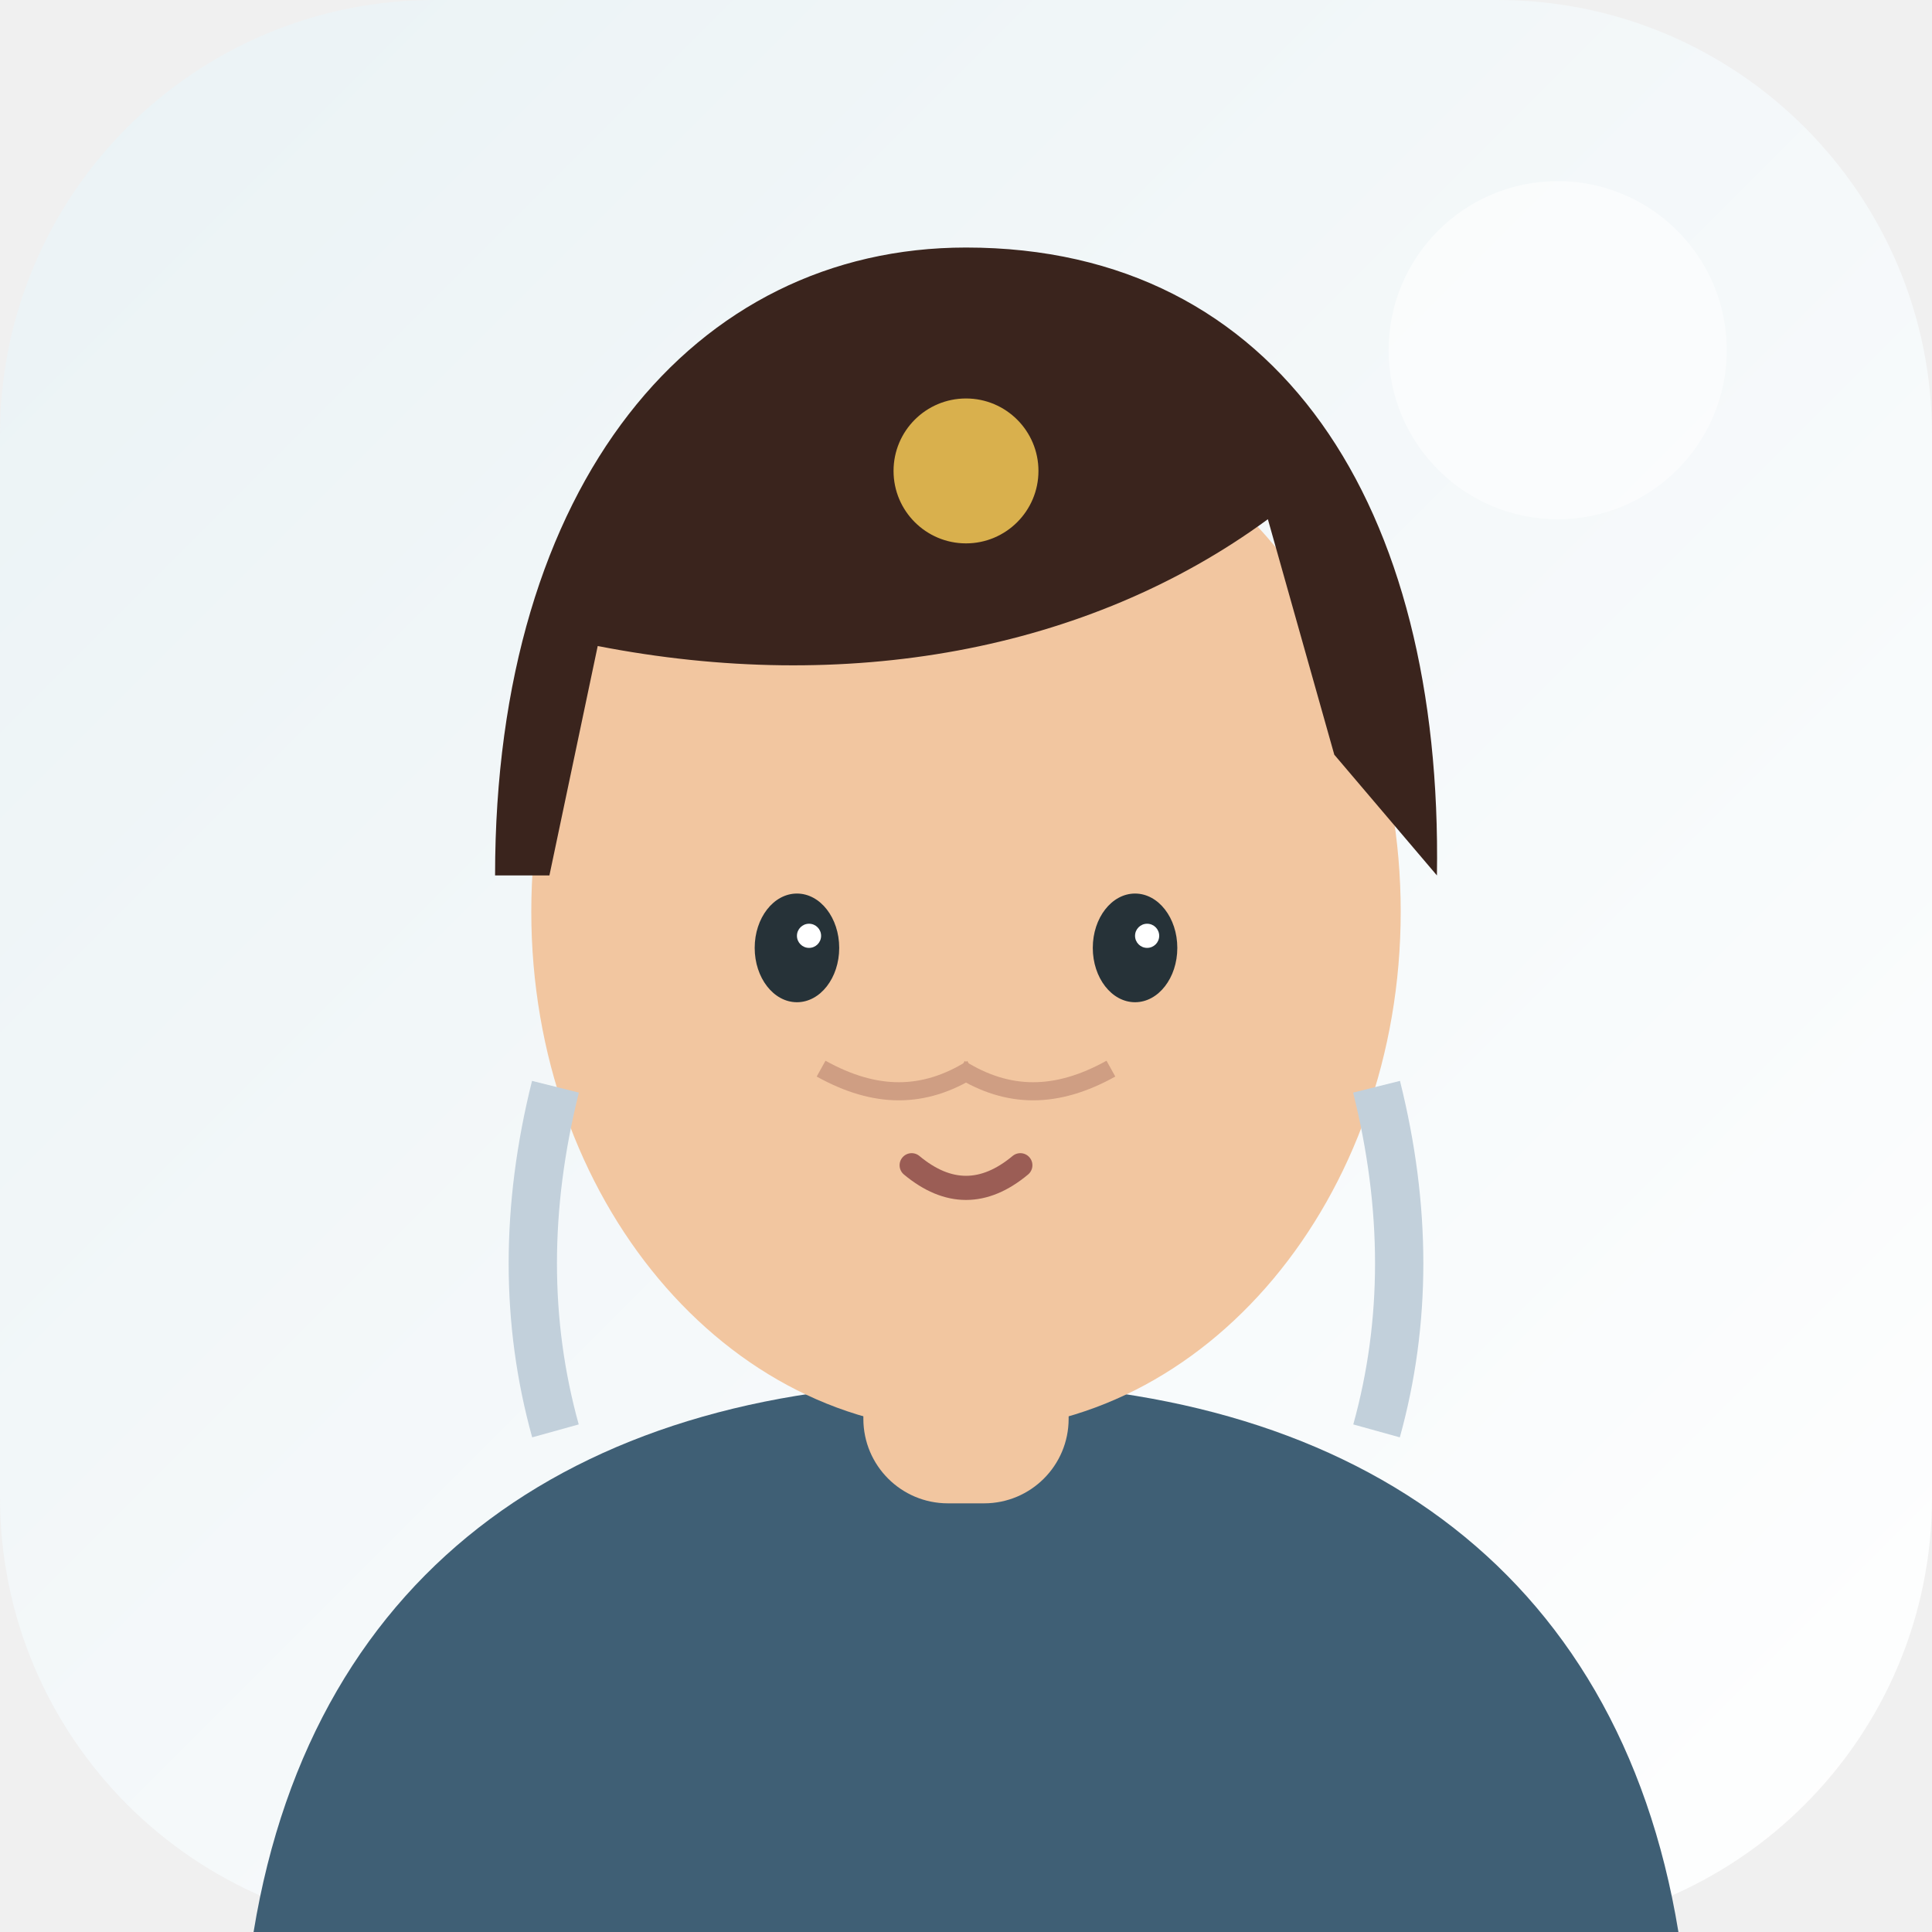
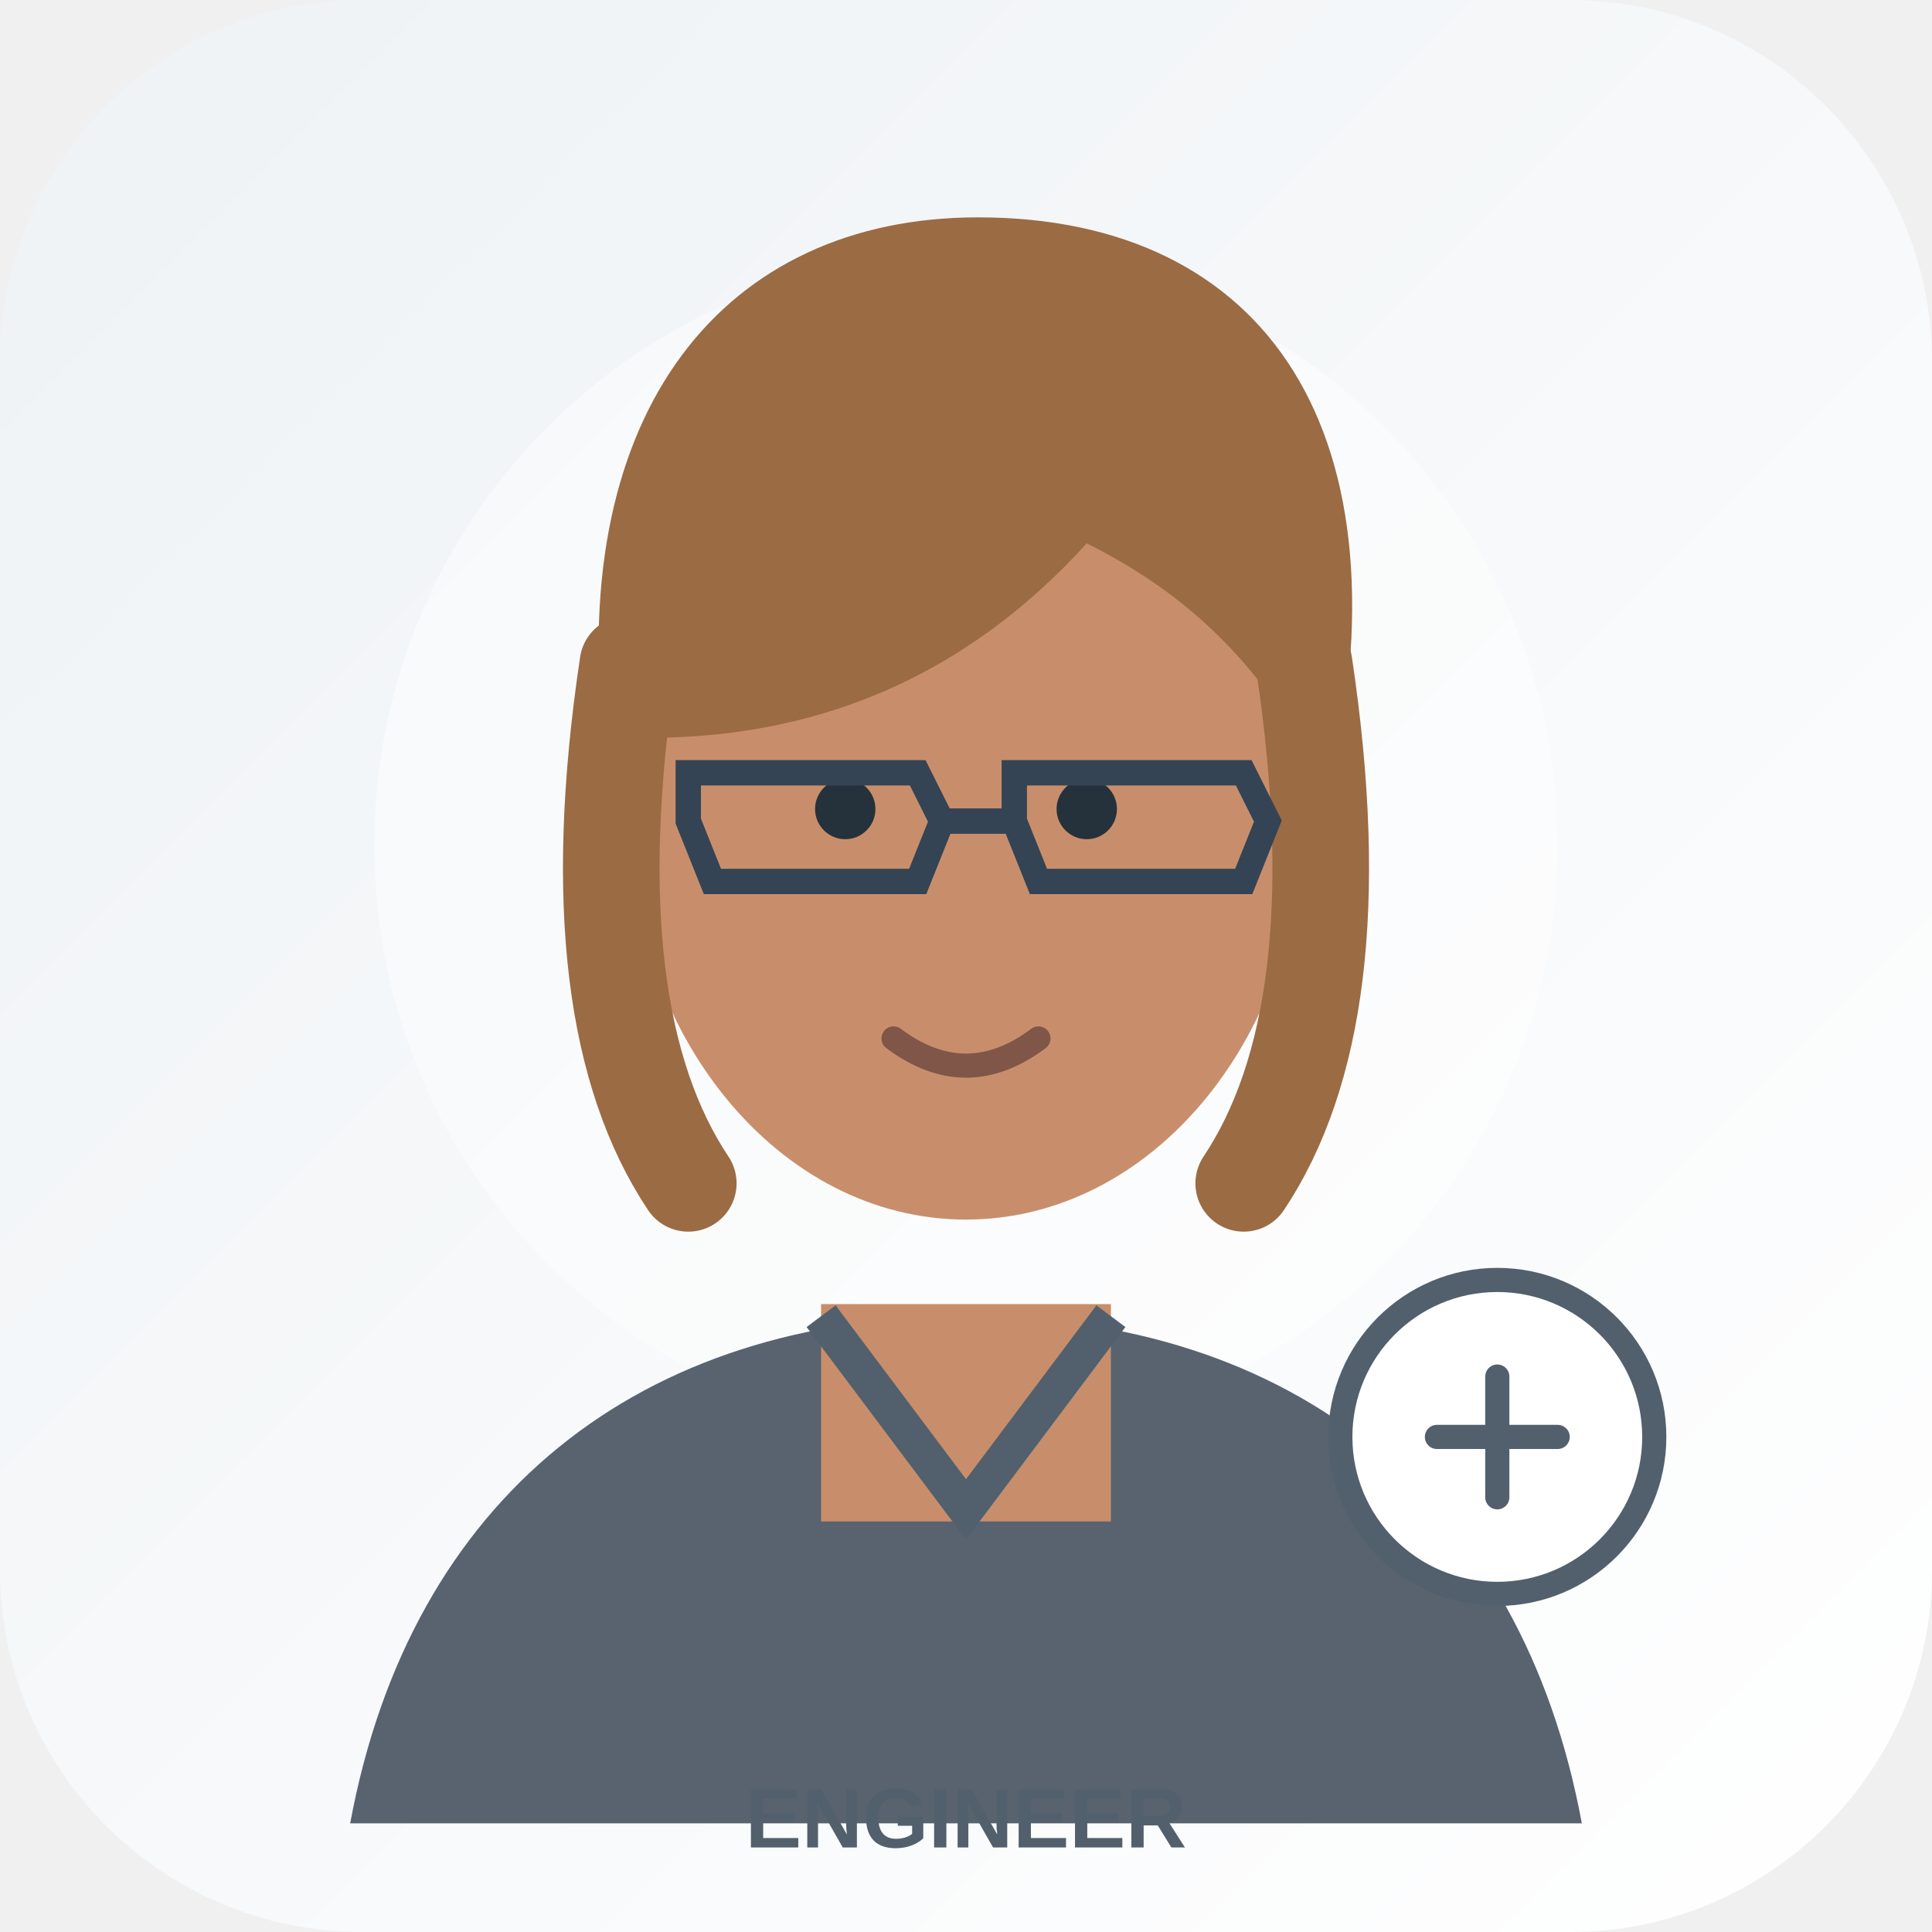
- <svg xmlns="http://www.w3.org/2000/svg" viewBox="0 0 320 320">
+ <svg xmlns="http://www.w3.org/2000/svg" viewBox="0 0 160 160">
  <defs>
-     <linearGradient id="g" x1="0" y1="0" x2="1" y2="1">
-       <stop stop-color="#EAF2F5" />
+     <linearGradient id="bg" x1="0" y1="0" x2="1" y2="1">
+       <stop stop-color="#eef2f5" />
      <stop offset="1" stop-color="#fff" />
    </linearGradient>
  </defs>
-   <rect width="320" height="320" rx="72" fill="url(#g)" />
-   <circle cx="258" cy="58" r="28" fill="#fff" opacity=".55" />
-   <path d="M42 320c10-61 55-91 118-91s108 30 118 91z" fill="#3F5F75" />
-   <rect x="143" y="211" width="34" height="38" rx="14" fill="#F2C6A0" />
-   <ellipse cx="160" cy="151" rx="72" ry="86" fill="#F2C6A0" />
-   <path d="M82 145c0-65 33-104 78-104 52 0 79 43 78 104l-17-20-11-39c-30 22-70 29-111 21l-8 38z" fill="#3A241D" />
-   <ellipse cx="132" cy="157" rx="7" ry="9" fill="#263238" />
-   <ellipse cx="188" cy="157" rx="7" ry="9" fill="#263238" />
-   <circle cx="134" cy="155" r="2" fill="#fff" />
-   <circle cx="190" cy="155" r="2" fill="#fff" />
-   <path d="M151 193c6 5 12 5 18 0" fill="none" stroke="#9B5D55" stroke-width="4" stroke-linecap="round" />
-   <path d="M136 177c9 5 17 5 25 0M184 177c-9 5-17 5-25 0" fill="none" stroke="#A56D5F" stroke-width="3" opacity=".45" />
-   <path d="M92 180c-5 20-5 39 0 57M228 180c5 20 5 39 0 57" fill="none" stroke="#C2D0DB" stroke-width="8" />
-   <circle cx="160" cy="78" r="12" fill="#D9B04D" />
+   <rect width="160" height="160" rx="30" fill="url(#bg)" />
+   <circle cx="80" cy="70" r="49" fill="#fff" opacity=".42" />
+   <path d="M29 151c5-27 24-42 51-42s46 15 51 42" fill="#59636f" />
+   <path d="M68 108h24v18H68z" fill="#c88e6b" />
+   <ellipse cx="80" cy="67" rx="28" ry="34" fill="#c88e6b" />
+   <path d="M50 61c-3-27 10-43 31-43 24 0 36 18 29 48-5-11-12-17-20-21-10 11-23 17-40 16z" fill="#9b6b43" />
+   <path d="M52 55c-3 20-1 34 5 43M108 55c3 20 1 34-5 43" fill="none" stroke="#9b6b43" stroke-width="8" stroke-linecap="round" />
+   <circle cx="70" cy="67" r="2.5" fill="#26323b" />
+   <circle cx="90" cy="67" r="2.5" fill="#26323b" />
+   <path d="M74 86c4 3 8 3 12 0" fill="none" stroke="#805649" stroke-width="2" stroke-linecap="round" />
+   <path d="M57 64h19l2 4-2 5H59l-2-5zM84 64h19l2 4-2 5H86l-2-5zM78 68h6" fill="none" stroke="#344454" stroke-width="2.1" />
+   <path d="M68 109l12 16 12-16" fill="none" stroke="#52606d" stroke-width="3" />
+   <circle cx="124" cy="119" r="13" fill="#fff" stroke="#52606d" stroke-width="2" />
+   <path d="M119 119h10M124 114v10" stroke="#52606d" stroke-width="2" stroke-linecap="round" />
+   <text x="80" y="153" text-anchor="middle" font-family="Arial,sans-serif" font-size="7" font-weight="700" fill="#52606d">ENGINEER</text>
</svg>
